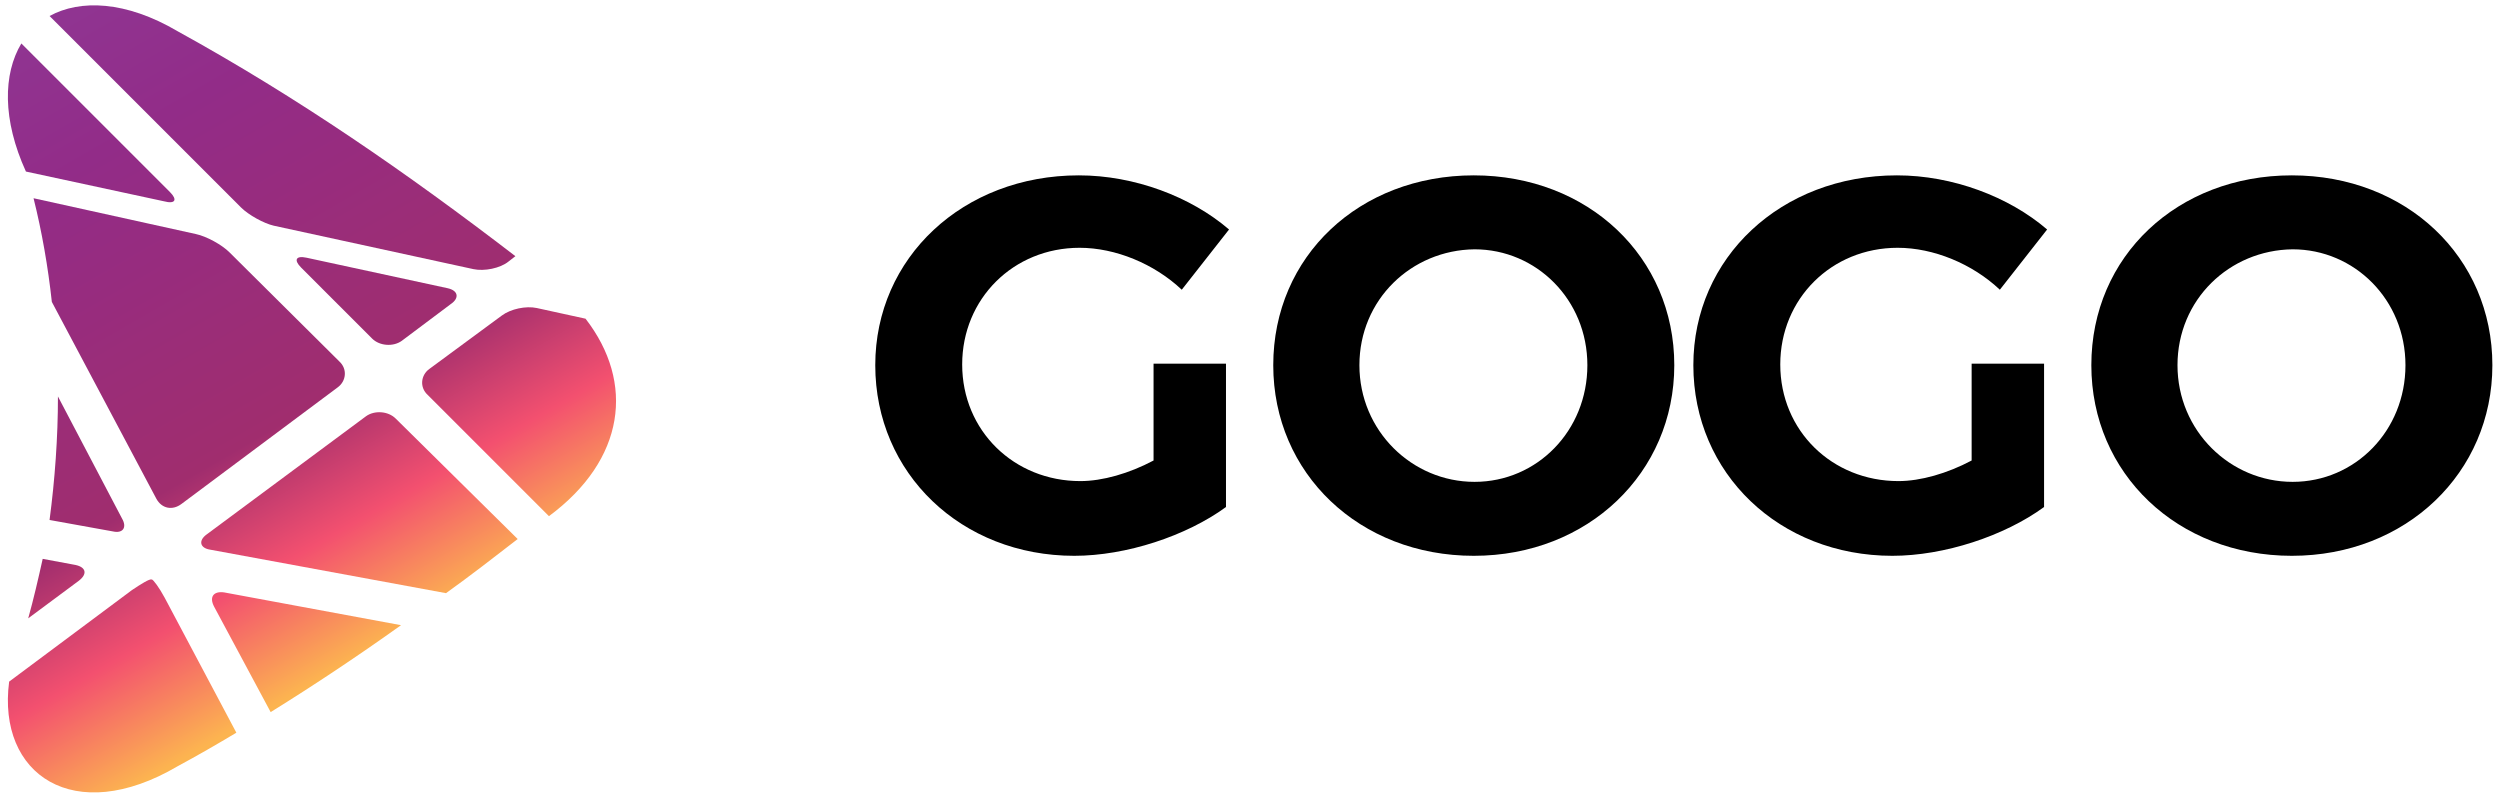
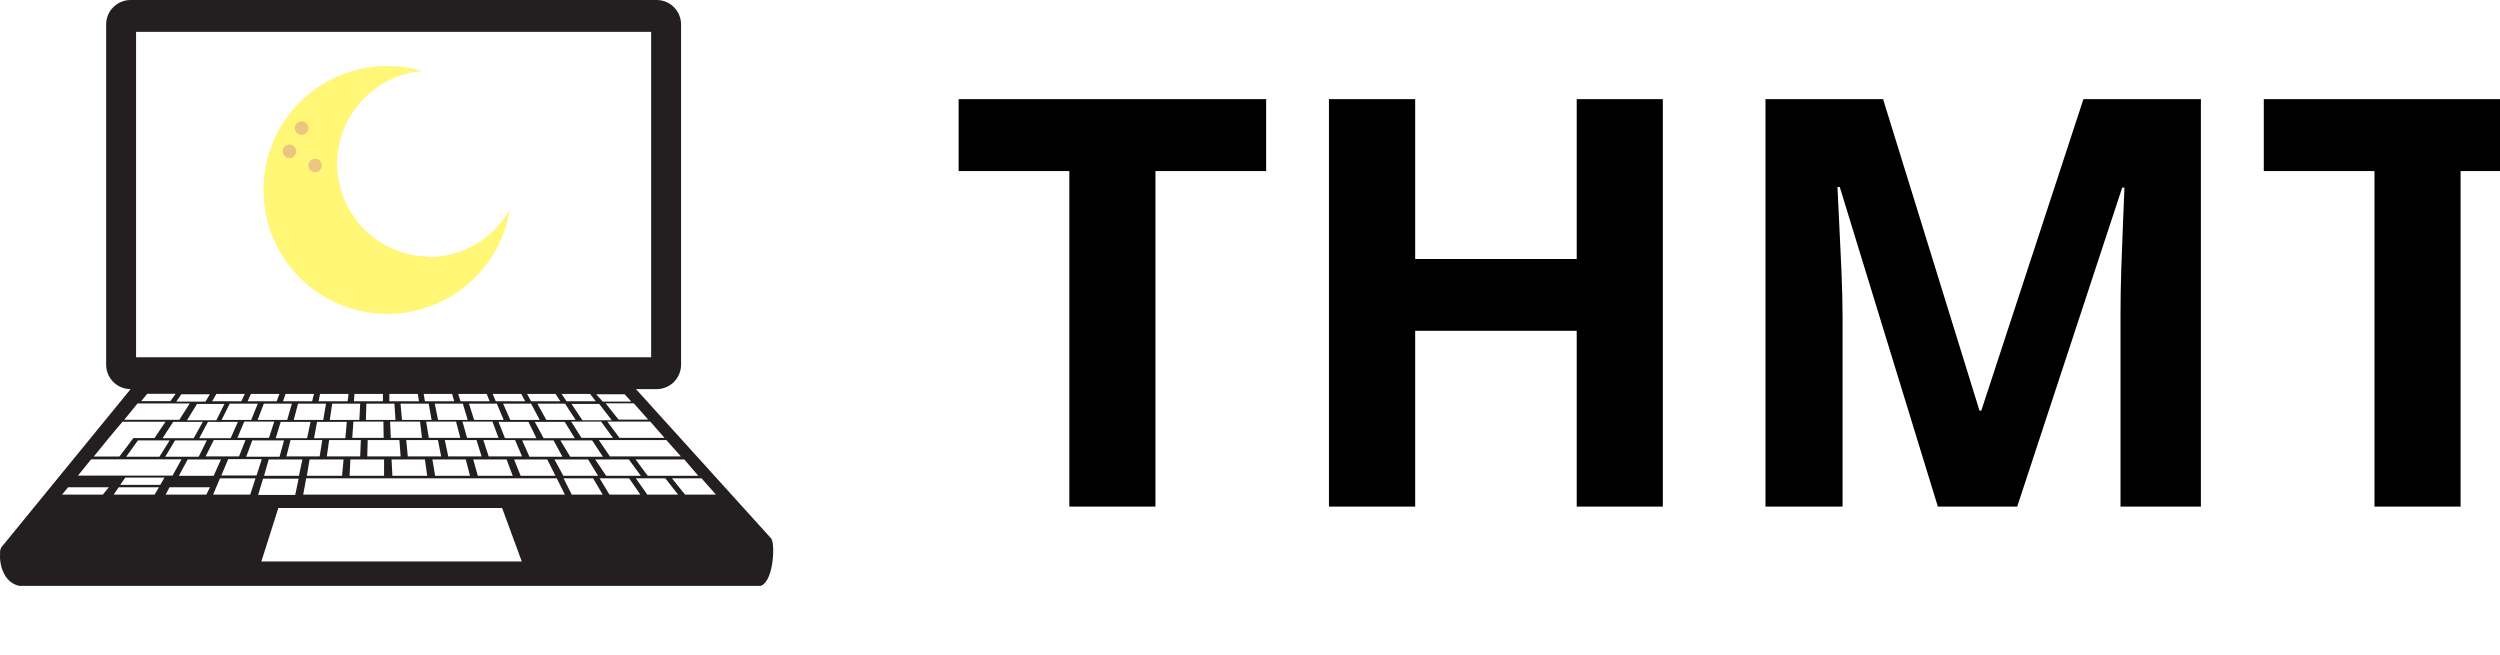
- <svg xmlns="http://www.w3.org/2000/svg" version="1.1" id="Layer_1" x="0px" y="0px" viewBox="0 0 327.9 104.6" style="enable-background:new 0 0 327.9 104.6;" xml:space="preserve">
-   <style type="text/css">
- 	.st0{fill:url(#SVGID_1_);}
- 	.st1{fill:url(#SVGID_2_);}
- 	.st2{fill:url(#SVGID_3_);}
- 	.st3{fill:url(#SVGID_4_);}
- 	.st4{fill:url(#SVGID_5_);}
- 	.st5{fill:url(#SVGID_6_);}
- 	.st6{fill:url(#SVGID_7_);}
- 	.st7{fill:url(#SVGID_8_);}
- 	.st8{fill:url(#SVGID_9_);}
- 	.st9{fill:url(#SVGID_10_);}
- </style>
-   <g>
-     <linearGradient id="SVGID_1_" gradientUnits="userSpaceOnUse" x1="-12.158" y1="-21.078" x2="50.025" y2="86.625">
-       <stop offset="0" style="stop-color:#8C42A1" />
-       <stop offset="0.389" style="stop-color:#922C88" />
-       <stop offset="0.731" style="stop-color:#A02D6E" />
-       <stop offset="0.86" style="stop-color:#F3506F" />
-       <stop offset="0.985" style="stop-color:#FCB450" />
-     </linearGradient>
-     <path class="st0" d="M20.5,65.4c0.7,1.3,2.1,1.6,3.3,0.7l20.5-15.3c1.1-0.8,1.3-2.4,0.2-3.4L30.1,33.1c-1-1-3-2.1-4.4-2.4L4.4,26   c1.1,4.4,1.9,9,2.4,13.6L20.5,65.4z" />
-     <linearGradient id="SVGID_2_" gradientUnits="userSpaceOnUse" x1="-40.403" y1="-4.771" x2="21.78" y2="102.932">
-       <stop offset="0" style="stop-color:#8C42A1" />
-       <stop offset="0.389" style="stop-color:#922C88" />
-       <stop offset="0.731" style="stop-color:#A02D6E" />
-       <stop offset="0.86" style="stop-color:#F3506F" />
-       <stop offset="0.985" style="stop-color:#FCB450" />
-     </linearGradient>
-     <path class="st1" d="M9.9,74.1l-4.3-0.8C5,76,4.4,78.6,3.7,81.1l6.6-4.9C11.5,75.3,11.3,74.4,9.9,74.1z" />
-     <linearGradient id="SVGID_3_" gradientUnits="userSpaceOnUse" x1="-32.969" y1="-9.063" x2="29.213" y2="98.64">
-       <stop offset="0" style="stop-color:#8C42A1" />
-       <stop offset="0.389" style="stop-color:#922C88" />
-       <stop offset="0.731" style="stop-color:#A02D6E" />
-       <stop offset="0.86" style="stop-color:#F3506F" />
-       <stop offset="0.985" style="stop-color:#FCB450" />
-     </linearGradient>
-     <path class="st2" d="M16,68L7.6,52c0,5.4-0.4,10.9-1.1,16.2l8.3,1.5C16.1,70,16.7,69.2,16,68z" />
-     <linearGradient id="SVGID_4_" gradientUnits="userSpaceOnUse" x1="-12.813" y1="-20.7" x2="49.369" y2="87.003">
-       <stop offset="0" style="stop-color:#8C42A1" />
-       <stop offset="0.389" style="stop-color:#922C88" />
-       <stop offset="0.731" style="stop-color:#A02D6E" />
-       <stop offset="0.86" style="stop-color:#F3506F" />
-       <stop offset="0.985" style="stop-color:#FCB450" />
-     </linearGradient>
-     <path class="st3" d="M22.3,25.2L2.8,5.7c-2.4,4-2.5,10,0.6,16.8l18.1,3.9C23,26.8,23.3,26.2,22.3,25.2z" />
-     <linearGradient id="SVGID_5_" gradientUnits="userSpaceOnUse" x1="7.894" y1="-32.655" x2="70.076" y2="75.048">
-       <stop offset="0" style="stop-color:#8C42A1" />
-       <stop offset="0.389" style="stop-color:#922C88" />
-       <stop offset="0.731" style="stop-color:#A02D6E" />
-       <stop offset="0.86" style="stop-color:#F3506F" />
-       <stop offset="0.985" style="stop-color:#FCB450" />
-     </linearGradient>
-     <path class="st4" d="M35.9,29.6l26.2,5.7c1.4,0.3,3.5-0.1,4.6-1l0.9-0.7C53.4,22.7,39.1,12.8,23.3,4.1c-6.8-4-12.8-4.2-16.8-2   l25.1,25.1C32.6,28.2,34.6,29.3,35.9,29.6z" />
-     <linearGradient id="SVGID_6_" gradientUnits="userSpaceOnUse" x1="9.082" y1="-33.341" x2="71.265" y2="74.362">
-       <stop offset="0" style="stop-color:#8C42A1" />
-       <stop offset="0.389" style="stop-color:#922C88" />
-       <stop offset="0.731" style="stop-color:#A02D6E" />
-       <stop offset="0.86" style="stop-color:#F3506F" />
-       <stop offset="0.985" style="stop-color:#FCB450" />
-     </linearGradient>
-     <path class="st5" d="M58.7,37.8l-18.5-4c-1.4-0.3-1.7,0.3-0.7,1.3l9.3,9.3c1,1,2.8,1.1,3.9,0.3l6.4-4.8   C60.3,39.1,60.1,38.1,58.7,37.8z" />
-     <linearGradient id="SVGID_7_" gradientUnits="userSpaceOnUse" x1="-17.145" y1="-18.198" x2="45.037" y2="89.504">
-       <stop offset="0" style="stop-color:#8C42A1" />
-       <stop offset="0.389" style="stop-color:#922C88" />
-       <stop offset="0.731" style="stop-color:#A02D6E" />
-       <stop offset="0.86" style="stop-color:#F3506F" />
-       <stop offset="0.985" style="stop-color:#FCB450" />
-     </linearGradient>
-     <path class="st6" d="M28.1,79.6l7.4,13.8C41.3,89.8,47,86,52.6,82l-23.2-4.3C28,77.5,27.4,78.3,28.1,79.6z" />
-     <linearGradient id="SVGID_8_" gradientUnits="userSpaceOnUse" x1="-7.617" y1="-23.7" x2="54.566" y2="84.003">
-       <stop offset="0" style="stop-color:#8C42A1" />
-       <stop offset="0.389" style="stop-color:#922C88" />
-       <stop offset="0.731" style="stop-color:#A02D6E" />
-       <stop offset="0.86" style="stop-color:#F3506F" />
-       <stop offset="0.985" style="stop-color:#FCB450" />
-     </linearGradient>
-     <path class="st7" d="M51.9,54.9c-1-1-2.8-1.1-3.9-0.3L27.1,70.1c-1.1,0.8-0.9,1.8,0.5,2l30.9,5.7c3.2-2.3,6.3-4.7,9.4-7.1   L51.9,54.9z" />
-     <linearGradient id="SVGID_9_" gradientUnits="userSpaceOnUse" x1="17.523" y1="-38.214" x2="79.705" y2="69.489">
-       <stop offset="0" style="stop-color:#8C42A1" />
-       <stop offset="0.389" style="stop-color:#922C88" />
-       <stop offset="0.731" style="stop-color:#A02D6E" />
-       <stop offset="0.86" style="stop-color:#F3506F" />
-       <stop offset="0.985" style="stop-color:#FCB450" />
-     </linearGradient>
-     <path class="st8" d="M65.8,41.4l-9.5,7c-1.1,0.8-1.3,2.4-0.2,3.4l15.9,15.9c10-7.4,11.3-17.5,4.8-25.9l-6.4-1.4   C69,40.1,67,40.5,65.8,41.4z" />
-     <linearGradient id="SVGID_10_" gradientUnits="userSpaceOnUse" x1="-41.402" y1="-4.194" x2="20.78" y2="103.509">
-       <stop offset="0" style="stop-color:#8C42A1" />
-       <stop offset="0.389" style="stop-color:#922C88" />
-       <stop offset="0.731" style="stop-color:#A02D6E" />
-       <stop offset="0.86" style="stop-color:#F3506F" />
-       <stop offset="0.985" style="stop-color:#FCB450" />
-     </linearGradient>
-     <path class="st9" d="M19.9,76c-0.3-0.1-1.4,0.6-2.6,1.4l-16.1,12c-1.6,12.2,8.5,19.1,22.1,11.1c2.6-1.4,5.2-2.9,7.7-4.4l-9.4-17.7   C20.9,77.1,20.1,76,19.9,76z" />
-     <g>
-       <path d="M151.2,47.7h9.6v18.8c-5.2,3.8-13.1,6.4-19.9,6.4c-14.8,0-26.1-10.8-26.1-25c0-14.1,11.5-24.9,26.7-24.9    c7.3,0,14.7,2.8,19.7,7.1l-6.2,7.9c-3.6-3.4-8.7-5.5-13.4-5.5c-8.7,0-15.4,6.7-15.4,15.3c0,8.7,6.8,15.3,15.5,15.3    c2.9,0,6.4-1,9.6-2.7V47.7z" />
-       <path d="M219.6,47.9c0,14.1-11.3,25-26.3,25s-26.3-10.8-26.3-25c0-14.3,11.3-24.9,26.3-24.9S219.6,33.7,219.6,47.9z M178.3,47.9    c0,8.6,6.9,15.3,15.1,15.3c8.2,0,14.8-6.7,14.8-15.3c0-8.6-6.7-15.2-14.8-15.2C185.1,32.8,178.3,39.3,178.3,47.9z" />
-       <path d="M258.5,47.7h9.6v18.8c-5.2,3.8-13.1,6.4-19.9,6.4c-14.8,0-26.1-10.8-26.1-25c0-14.1,11.5-24.9,26.7-24.9    c7.3,0,14.7,2.8,19.7,7.1l-6.2,7.9c-3.6-3.4-8.7-5.5-13.4-5.5c-8.7,0-15.4,6.7-15.4,15.3c0,8.7,6.8,15.3,15.5,15.3    c2.9,0,6.4-1,9.6-2.7V47.7z" />
-       <path d="M326.9,47.9c0,14.1-11.3,25-26.3,25s-26.3-10.8-26.3-25c0-14.3,11.3-24.9,26.3-24.9S326.9,33.7,326.9,47.9z M285.6,47.9    c0,8.6,6.9,15.3,15.1,15.3c8.2,0,14.8-6.7,14.8-15.3c0-8.6-6.7-15.2-14.8-15.2C292.4,32.8,285.6,39.3,285.6,47.9z" />
-     </g>
+ <svg xmlns="http://www.w3.org/2000/svg" id="Layer_1" data-name="Layer 1" viewBox="0 0 306.65 80.34">
+   <defs>
+     <style>.cls-1{fill:none;}.cls-2{font-size:70px;font-family:iCielPanton-Black, iCiel Panton;font-weight:800;}.cls-3{clip-path:url(#clip-path);}.cls-4{fill:#231f20;}.cls-5{clip-path:url(#clip-path-2);}.cls-6{fill:#fff775;}.cls-7{fill:#ecc680;}</style>
+     <clipPath id="clip-path" transform="translate(-6.06 -14.86)">
+       <rect class="cls-1" x="6.03" y="14.86" width="95.05" height="71.86" />
+     </clipPath>
+     <clipPath id="clip-path-2" transform="translate(-6.06 -14.86)">
+       <rect class="cls-1" x="38.42" y="22.97" width="30.2" height="30.39" />
+     </clipPath>
+   </defs>
+   <text class="cls-2" transform="translate(116.18 62.14)">THMT</text>
+   <g class="cls-3">
+     <path class="cls-4" d="M90.09,75.53l-1.61-2h3.63l1.77,2Zm-4.63,0-1.41-2h3.62l1.57,2Zm-4.64,0-1.21-2h3.62l1.38,2Zm-4.63,0-1-2h3.62l1.18,2Zm-32.94,0,.37-2H74.35l1,2Zm-5.13,8.2,2.08-6.56H67.65l2.41,6.56Zm.21-10.16h4.36l-.42,2H37.72Zm-5.12-.39.84-2h4.12l-.64,2Zm3.54,2.35H32.2l.84-2H37.4Zm-5.38,0h-5l.49-.9h4.95Zm-5.65-1.2H20.81l.62-.89h4.81Zm-.7,1.2H20l.62-.9h4.94Zm-6.35,0h-5l.74-.9h5Zm-1.43-4.33H28.33l-1.11,2H15.62Zm2.2-2.65.65-.78,1-1.18h5.27l-1.35,2H22.42l-1.71,2.27H17.56Zm3.49-4.2h6.4l-1.27,2H21.3Zm4.68-1.19-.65.9H23.38l.74-.9ZM22.75,18.77H85.93V58.68H22.75ZM85.57,66.33H81.93l-1.58-2H83.8Zm2,2.24H82.05l-1.5-2h5.27Zm2,2.27h-8.7l-1.36-2h8.29Zm-10.5.38h4.13l1.46,2H80.41Zm-5,0h4.13l1.22,2H75.16Zm-.88,0,1,2H69.92l-.8-2ZM66,70.84l-.65-2h3.89l.85,2Zm2.2.38.75,2H64.67l-.56-2Zm-7.16-.38-.42-2h3.89l.62,2Zm2.15.38.52,2H59.43l-.33-2Zm-7.11-.38-.19-2h3.89l.39,2Zm2.1.38.28,2H54.19l-.1-2Zm-7.07-.38.05-2h3.89l.15,2Zm-2.07.38h4.13l0,2H48.94Zm-2.89-.38.28-2h3.89l-.08,2Zm-2.12.38H48.2l-.18,2H43.7Zm-2.84-.38.51-2h3.89l-.32,2Zm-2.17.38h4.13l-.42,2H38.45ZM37,68.88H40.9l-.55,2H36.26Zm-1.82-.31.84-2h3.68l-.65,2Zm-3.9,2.27,1-2h3.89l-.79,2Zm1.88.38-.89,2H28l1.08-2Zm-5.63-2.34h3.9l-1,2H26.33Zm-.66,0-1.25,2H21.54l1.44-2Zm4.06-2.27-1.11,2H26l1.3-2Zm4.73-2.53H32.08l.52-.9h3.49Zm-.42,2.53-.89,2H30.5l1.07-2Zm2.44-2.24-.81,2H33.24l1-2ZM40,64.08H36.43l.41-.9h3.49Zm1.86.29-.57,2H37.66l.76-2Zm2.49-.29H40.78l.3-.9h3.49Zm-.2,2.53-.42,2H39.88l.61-2Zm1.9-2.24-.34,2H42.09l.53-2Zm2.65-.29H45.14l.18-.9h3.49Zm-.1,2.53-.18,2H44.58l.37-2Zm1.64-2.24-.1,2H46.51l.3-2Zm-.77-.29.07-.9h3.49l0,.9Zm3.65,4.49H49.27l.14-2h3.68Zm1.32-4.2.13,2H50.94l.06-2Zm-.62-.29,0-.9h3.49l.14.9Zm4,4.49H54l-.09-2h3.67Zm.82-4.2.36,2H55.37l-.18-2Zm-.46-.29-.15-.9h3.49l.25.9Zm4.34,4.49H58.66l-.33-2H62Zm.31-4.2.6,2H59.79l-.4-2Zm-.29-.29-.27-.9h3.49l.36.9Zm4.67,4.49H63.35l-.56-2h3.67ZM67,64.37l.84,2H64.22l-.64-2Zm-.13-.29-.38-.9H70l.48.9Zm4.33.29,1.06,2H68.65l-.88-2Zm0-.29-.49-.9h3.49l.59.9Zm4.17.29,1.3,2H73.07l-1.1-2Zm.18-.29-.6-.9h3.49l.7.9Zm1.83,4.49-1.26-2h3.67l1.46,2Zm-2.58.31h3.89l1.32,2H76Zm-.84,0,1.09,2H71l-.89-2Zm-2.3-2.27h3.67l1.23,2H72.74Zm.2,2H68l-.79-2h3.67Zm7.33-5.39h3.49l.81.9H80Zm.37,1.19,1.54,2H77.5l-1.34-2Zm-51.88-.29.63-.9h3.49l-.54.9Zm5.91.29-1,2H29l1.22-2Zm58.12,8.81h-6.2l-1.49-2H90Zm9,7.75L84.07,62.59H86.6a3,3,0,0,0,3-3V17.86a3,3,0,0,0-3-3H22.08a3,3,0,0,0-3,3V59.59a3,3,0,0,0,3,3L6.22,82a1.36,1.36,0,0,0-.15.79c-.11,1.52.6,4,3,4H99c2,0,2.14-5.27,1.69-5.79" transform="translate(-6.06 -14.86)" />
  </g>
+   <g class="cls-5">
+     <path class="cls-6" d="M58.71,46.34a11.4,11.4,0,0,1-.84-22.76,15.2,15.2,0,1,0,10.71,17,11.45,11.45,0,0,1-9.87,5.81" transform="translate(-6.06 -14.86)" />
+   </g>
+   <path class="cls-7" d="M42.39,33.42a.83.83,0,0,1-1.66,0,.83.83,0,1,1,1.66,0" transform="translate(-6.06 -14.86)" />
+   <path class="cls-7" d="M43.88,30.57a.83.83,0,1,1-1.66,0,.83.83,0,1,1,1.66,0" transform="translate(-6.06 -14.86)" />
+   <path class="cls-7" d="M45.54,35.16a.83.83,0,1,1-.83-.83.83.83,0,0,1,.83.83" transform="translate(-6.06 -14.86)" />
</svg>
